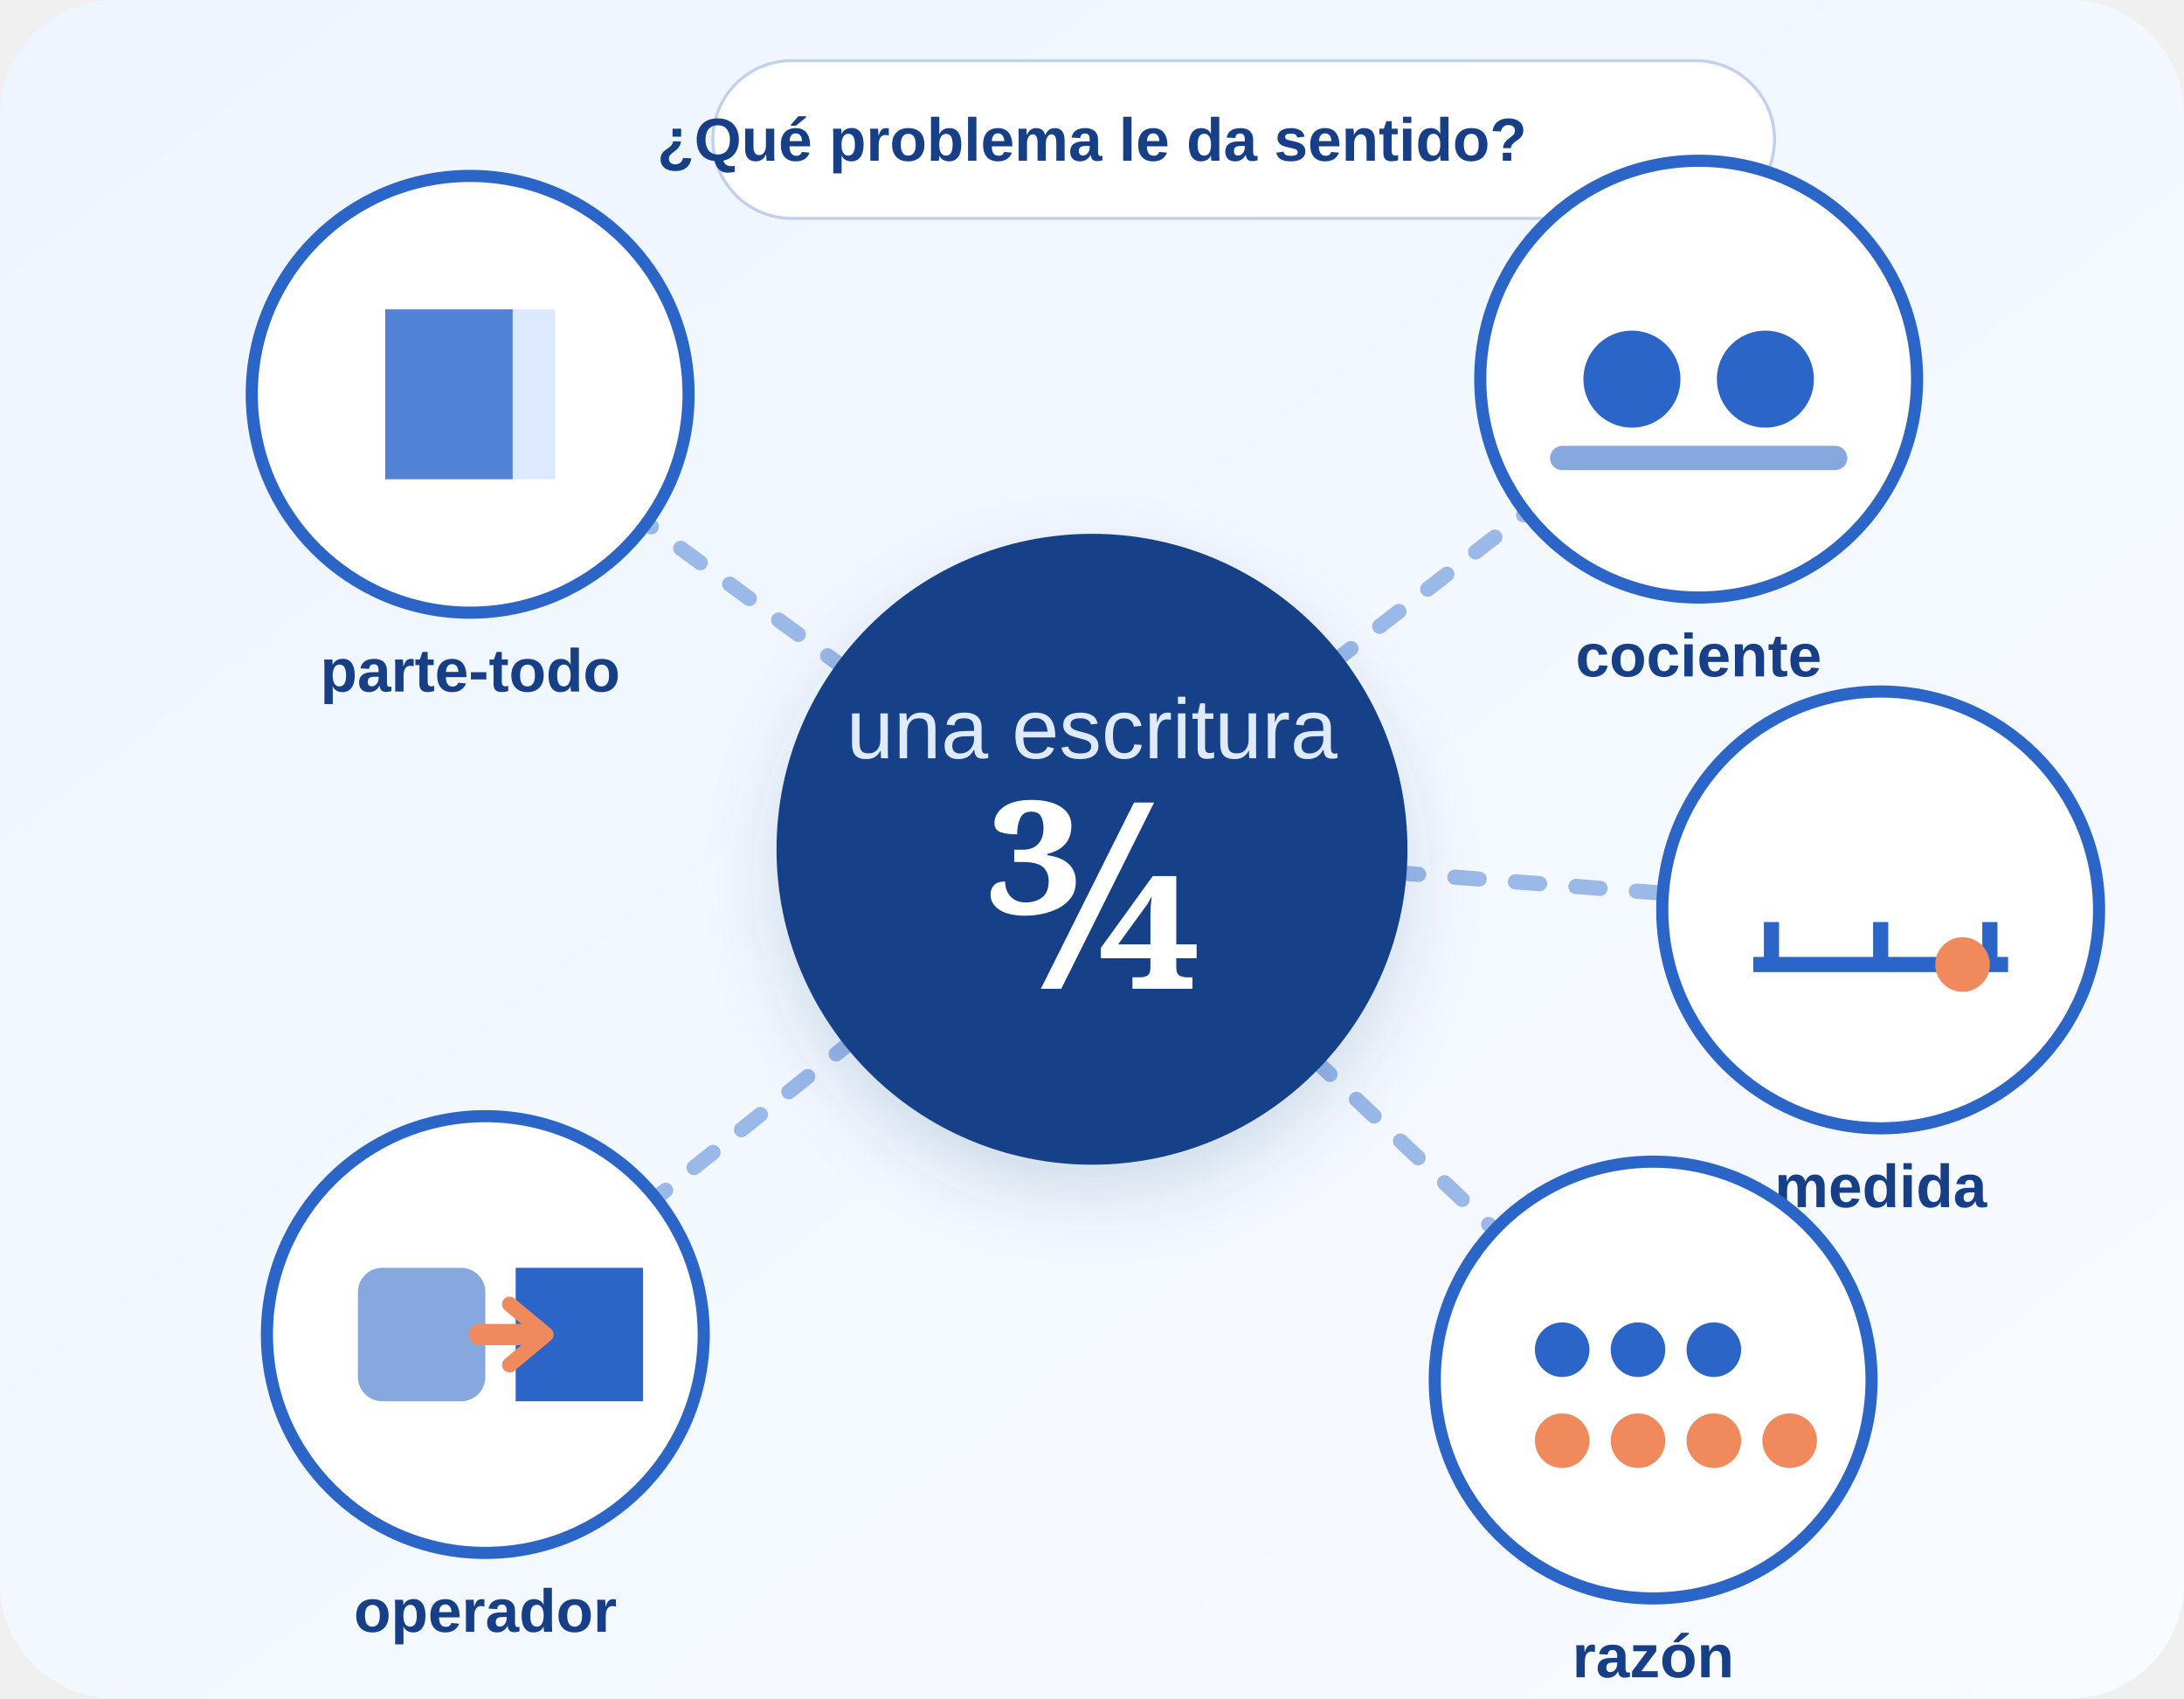
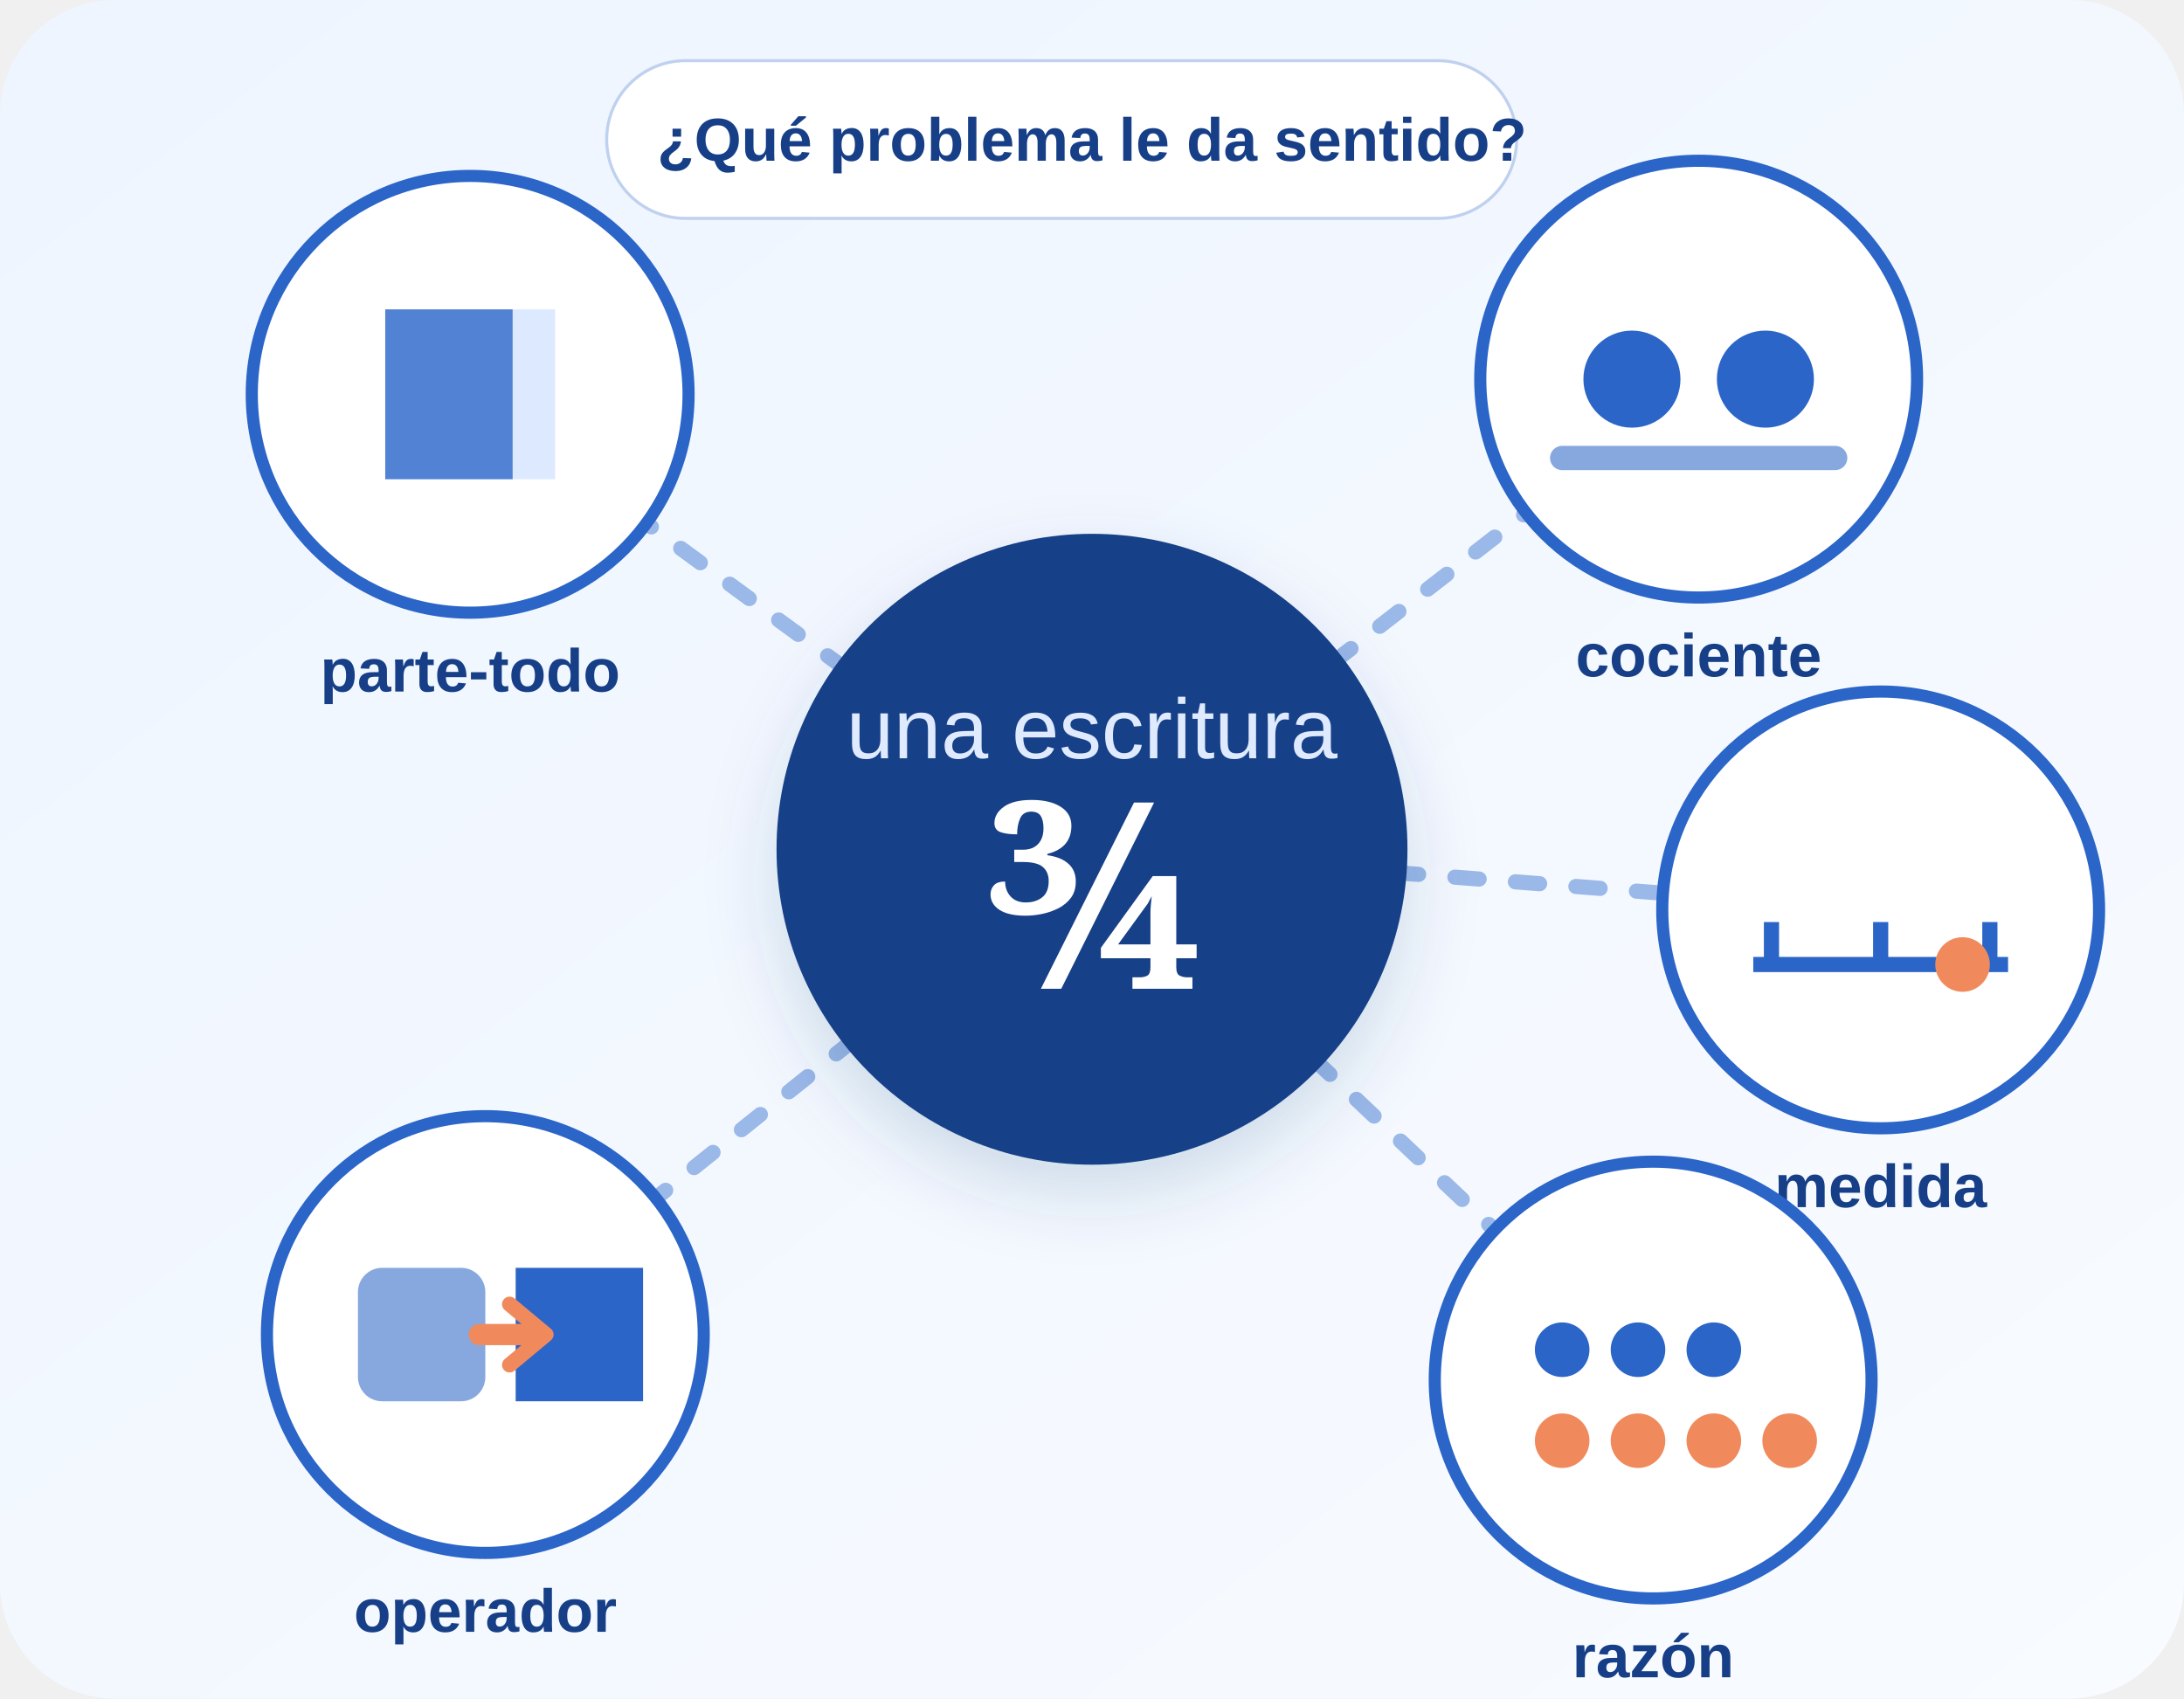
<svg xmlns="http://www.w3.org/2000/svg" viewBox="0 0 720 560" role="img" aria-labelledby="title desc">
  <defs>
    <linearGradient id="bg" x1="0" y1="0" x2="1" y2="1">
      <stop offset="0" stop-color="#eef5ff" />
      <stop offset="1" stop-color="#f8fbff" />
    </linearGradient>
    <filter id="shadow" x="-20%" y="-20%" width="140%" height="140%">
      <feDropShadow dx="0" dy="10" stdDeviation="12" flood-color="#123a72" flood-opacity=".16" />
    </filter>
  </defs>
  <rect width="720" height="560" rx="38" fill="url(#bg)" />
-   <rect x="235" y="20" width="350" height="52" rx="26" fill="#ffffff" stroke="#bfd1ef" />
+   <rect x="200" y="20" width="300" height="52" rx="26" fill="#ffffff" stroke="#bfd1ef" />
  <text x="360" y="53" text-anchor="middle" font-family="Arial, sans-serif" font-size="20" font-weight="700" fill="#173f87">¿Qué problema le da sentido?</text>
  <path d="M360 280 L155 130 M360 280 L560 125 M360 280 L620 300 M360 280 L545 455 M360 280 L160 440" stroke="#9ab8e8" stroke-width="5" stroke-linecap="round" stroke-dasharray="8 12" />
  <g filter="url(#shadow)">
    <circle cx="360" cy="280" r="104" fill="#173f87" />
    <text x="360" y="250" text-anchor="middle" font-family="Arial, sans-serif" font-size="28" fill="#dfeaff">una escritura</text>
    <text x="360" y="326" text-anchor="middle" font-family="Georgia, serif" font-size="86" font-weight="700" fill="#ffffff">¾</text>
  </g>
  <g font-family="Arial, sans-serif" text-anchor="middle" font-weight="700">
    <g transform="translate(155 130)">
      <circle r="72" fill="#ffffff" stroke="#2b65c8" stroke-width="4" />
      <path d="M-28 -28h56v56h-56z" fill="#dce9ff" />
      <path d="M-28 -28h42v56h-42z" fill="#2b65c8" opacity=".78" />
      <text y="98" font-size="20" fill="#173f87">parte-todo</text>
    </g>
    <g transform="translate(560 125)">
      <circle r="72" fill="#ffffff" stroke="#2b65c8" stroke-width="4" />
      <circle cx="-22" cy="0" r="16" fill="#2b65c8" />
      <circle cx="22" cy="0" r="16" fill="#2b65c8" />
      <path d="M-45 26h90" stroke="#86a8de" stroke-width="8" stroke-linecap="round" />
      <text y="98" font-size="20" fill="#173f87">cociente</text>
    </g>
    <g transform="translate(620 300)">
      <circle r="72" fill="#ffffff" stroke="#2b65c8" stroke-width="4" />
      <path d="M-42 18h84M-36 18v-14M0 18v-14M36 18v-14" stroke="#2b65c8" stroke-width="5" />
      <circle cx="27" cy="18" r="9" fill="#f08a5d" />
      <text y="98" font-size="20" fill="#173f87">medida</text>
    </g>
    <g transform="translate(545 455)">
      <circle r="72" fill="#ffffff" stroke="#2b65c8" stroke-width="4" />
      <g fill="#2b65c8">
        <circle cx="-30" cy="-10" r="9" />
        <circle cx="-5" cy="-10" r="9" />
        <circle cx="20" cy="-10" r="9" />
      </g>
      <g fill="#f08a5d">
        <circle cx="-30" cy="20" r="9" />
        <circle cx="-5" cy="20" r="9" />
        <circle cx="20" cy="20" r="9" />
        <circle cx="45" cy="20" r="9" />
      </g>
      <text y="98" font-size="20" fill="#173f87">razón</text>
    </g>
    <g transform="translate(160 440)">
      <circle r="72" fill="#ffffff" stroke="#2b65c8" stroke-width="4" />
      <rect x="-42" y="-22" width="42" height="44" rx="8" fill="#86a8de" />
      <path d="M10 -22h42v44H10z" fill="#2b65c8" />
      <path d="M-2 0h16" stroke="#f08a5d" stroke-width="7" stroke-linecap="round" />
      <path d="M8 -10l12 10L8 10" fill="none" stroke="#f08a5d" stroke-width="5" stroke-linecap="round" stroke-linejoin="round" />
      <text y="98" font-size="20" fill="#173f87">operador</text>
    </g>
  </g>
</svg>
